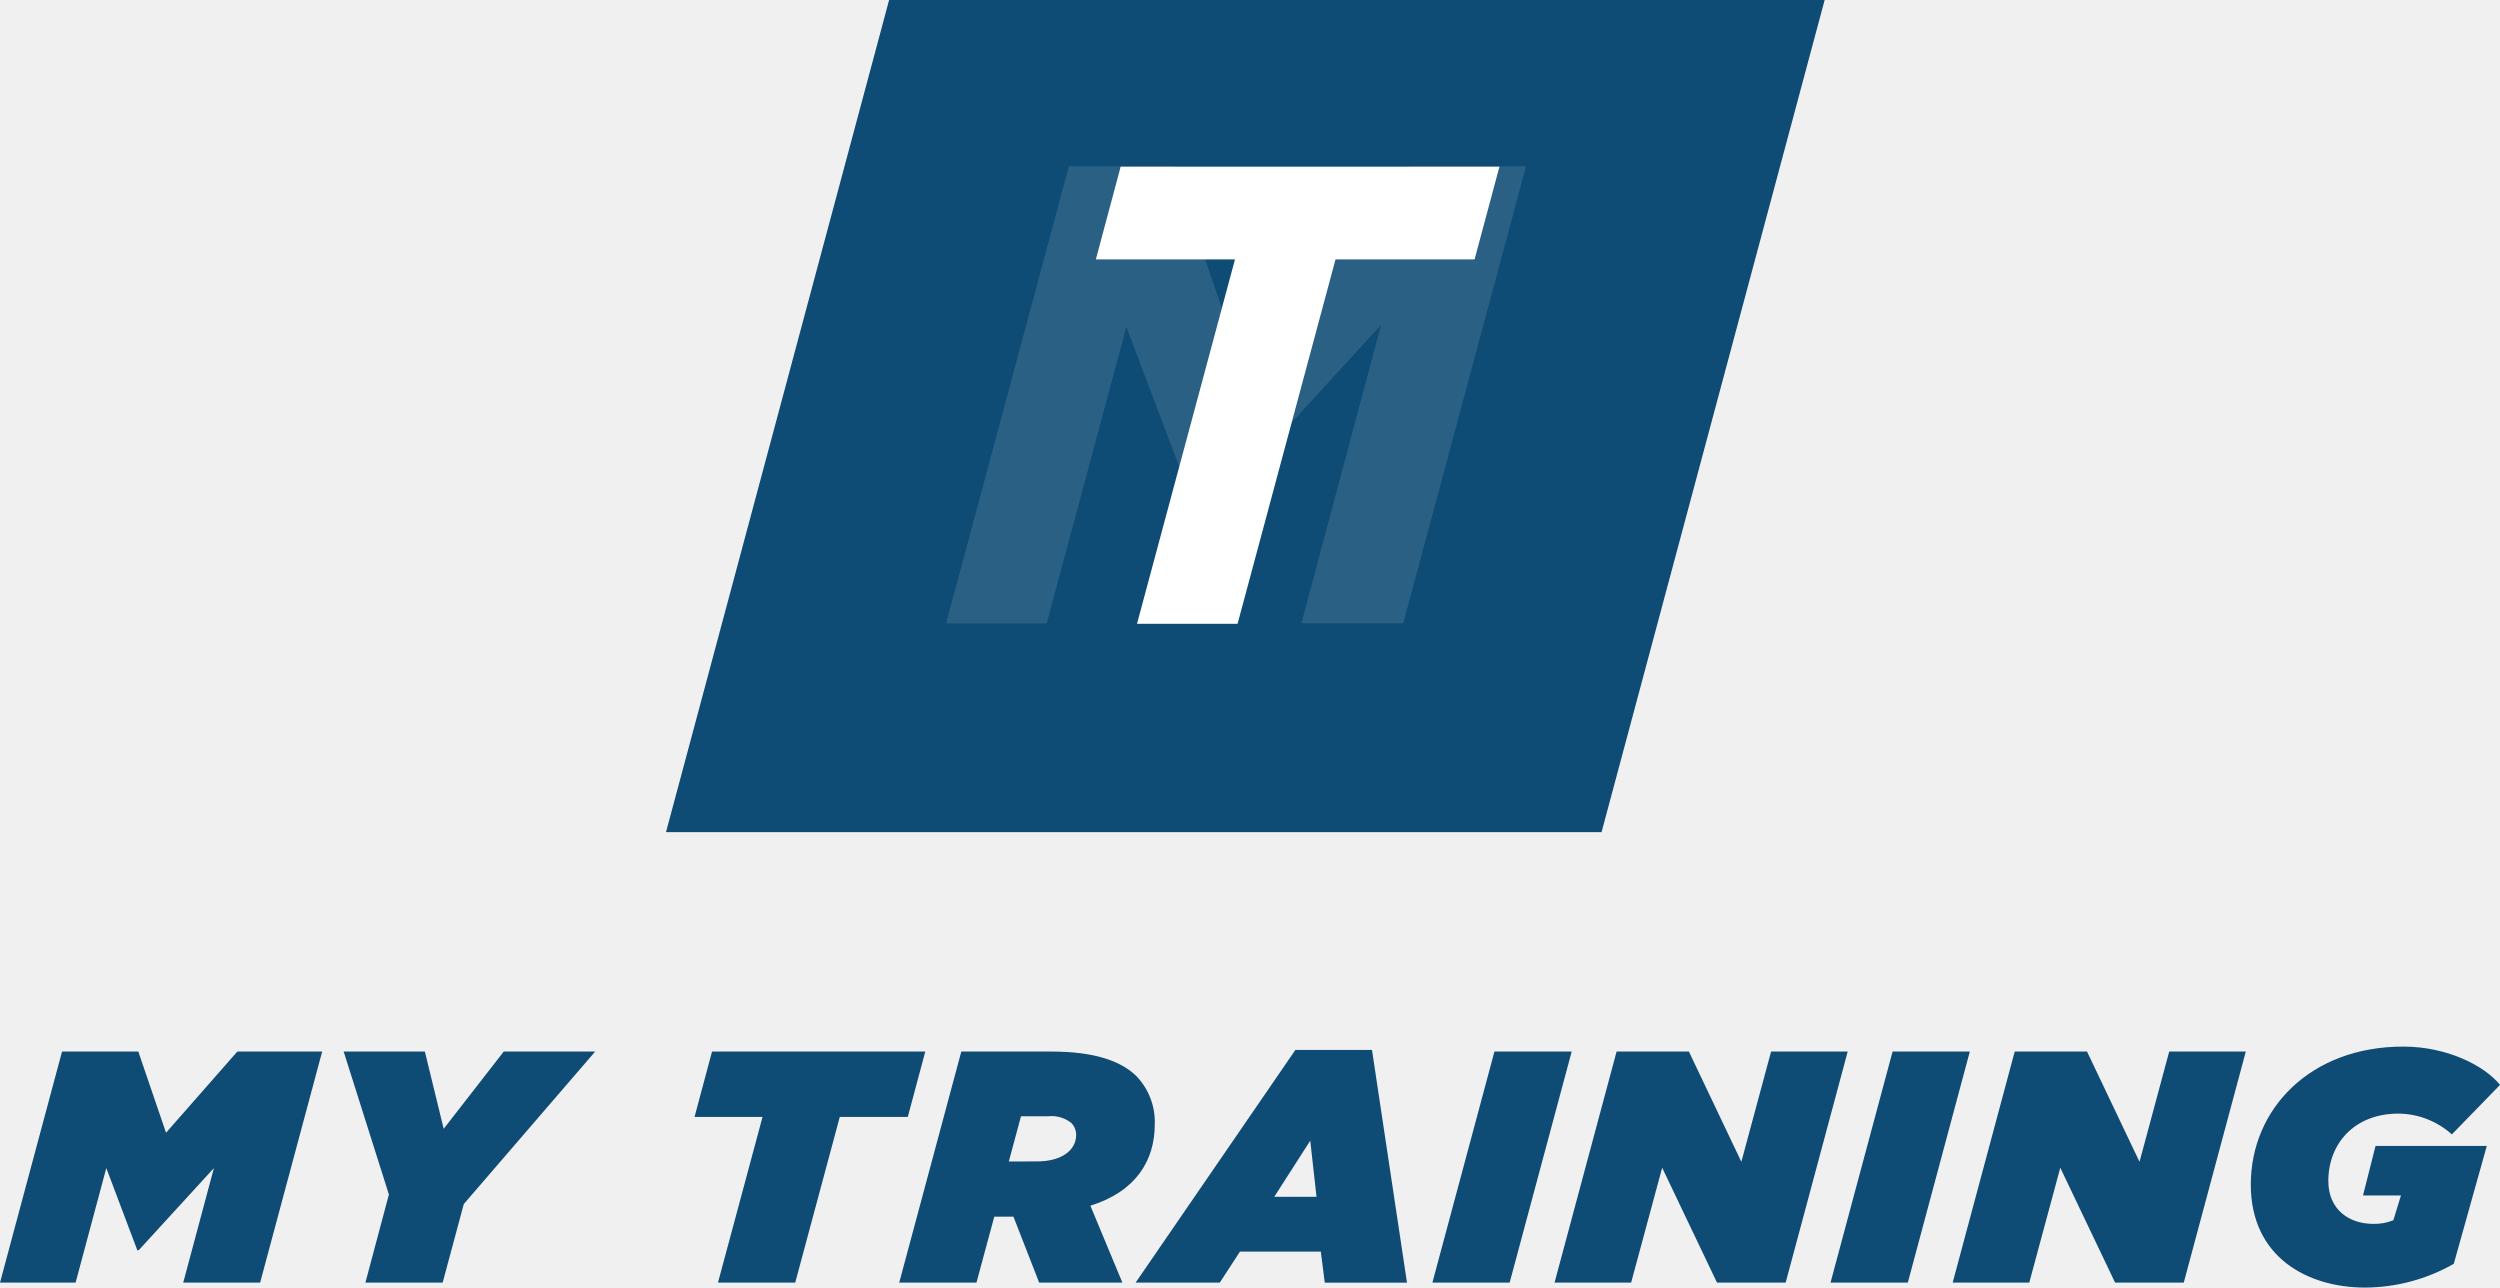
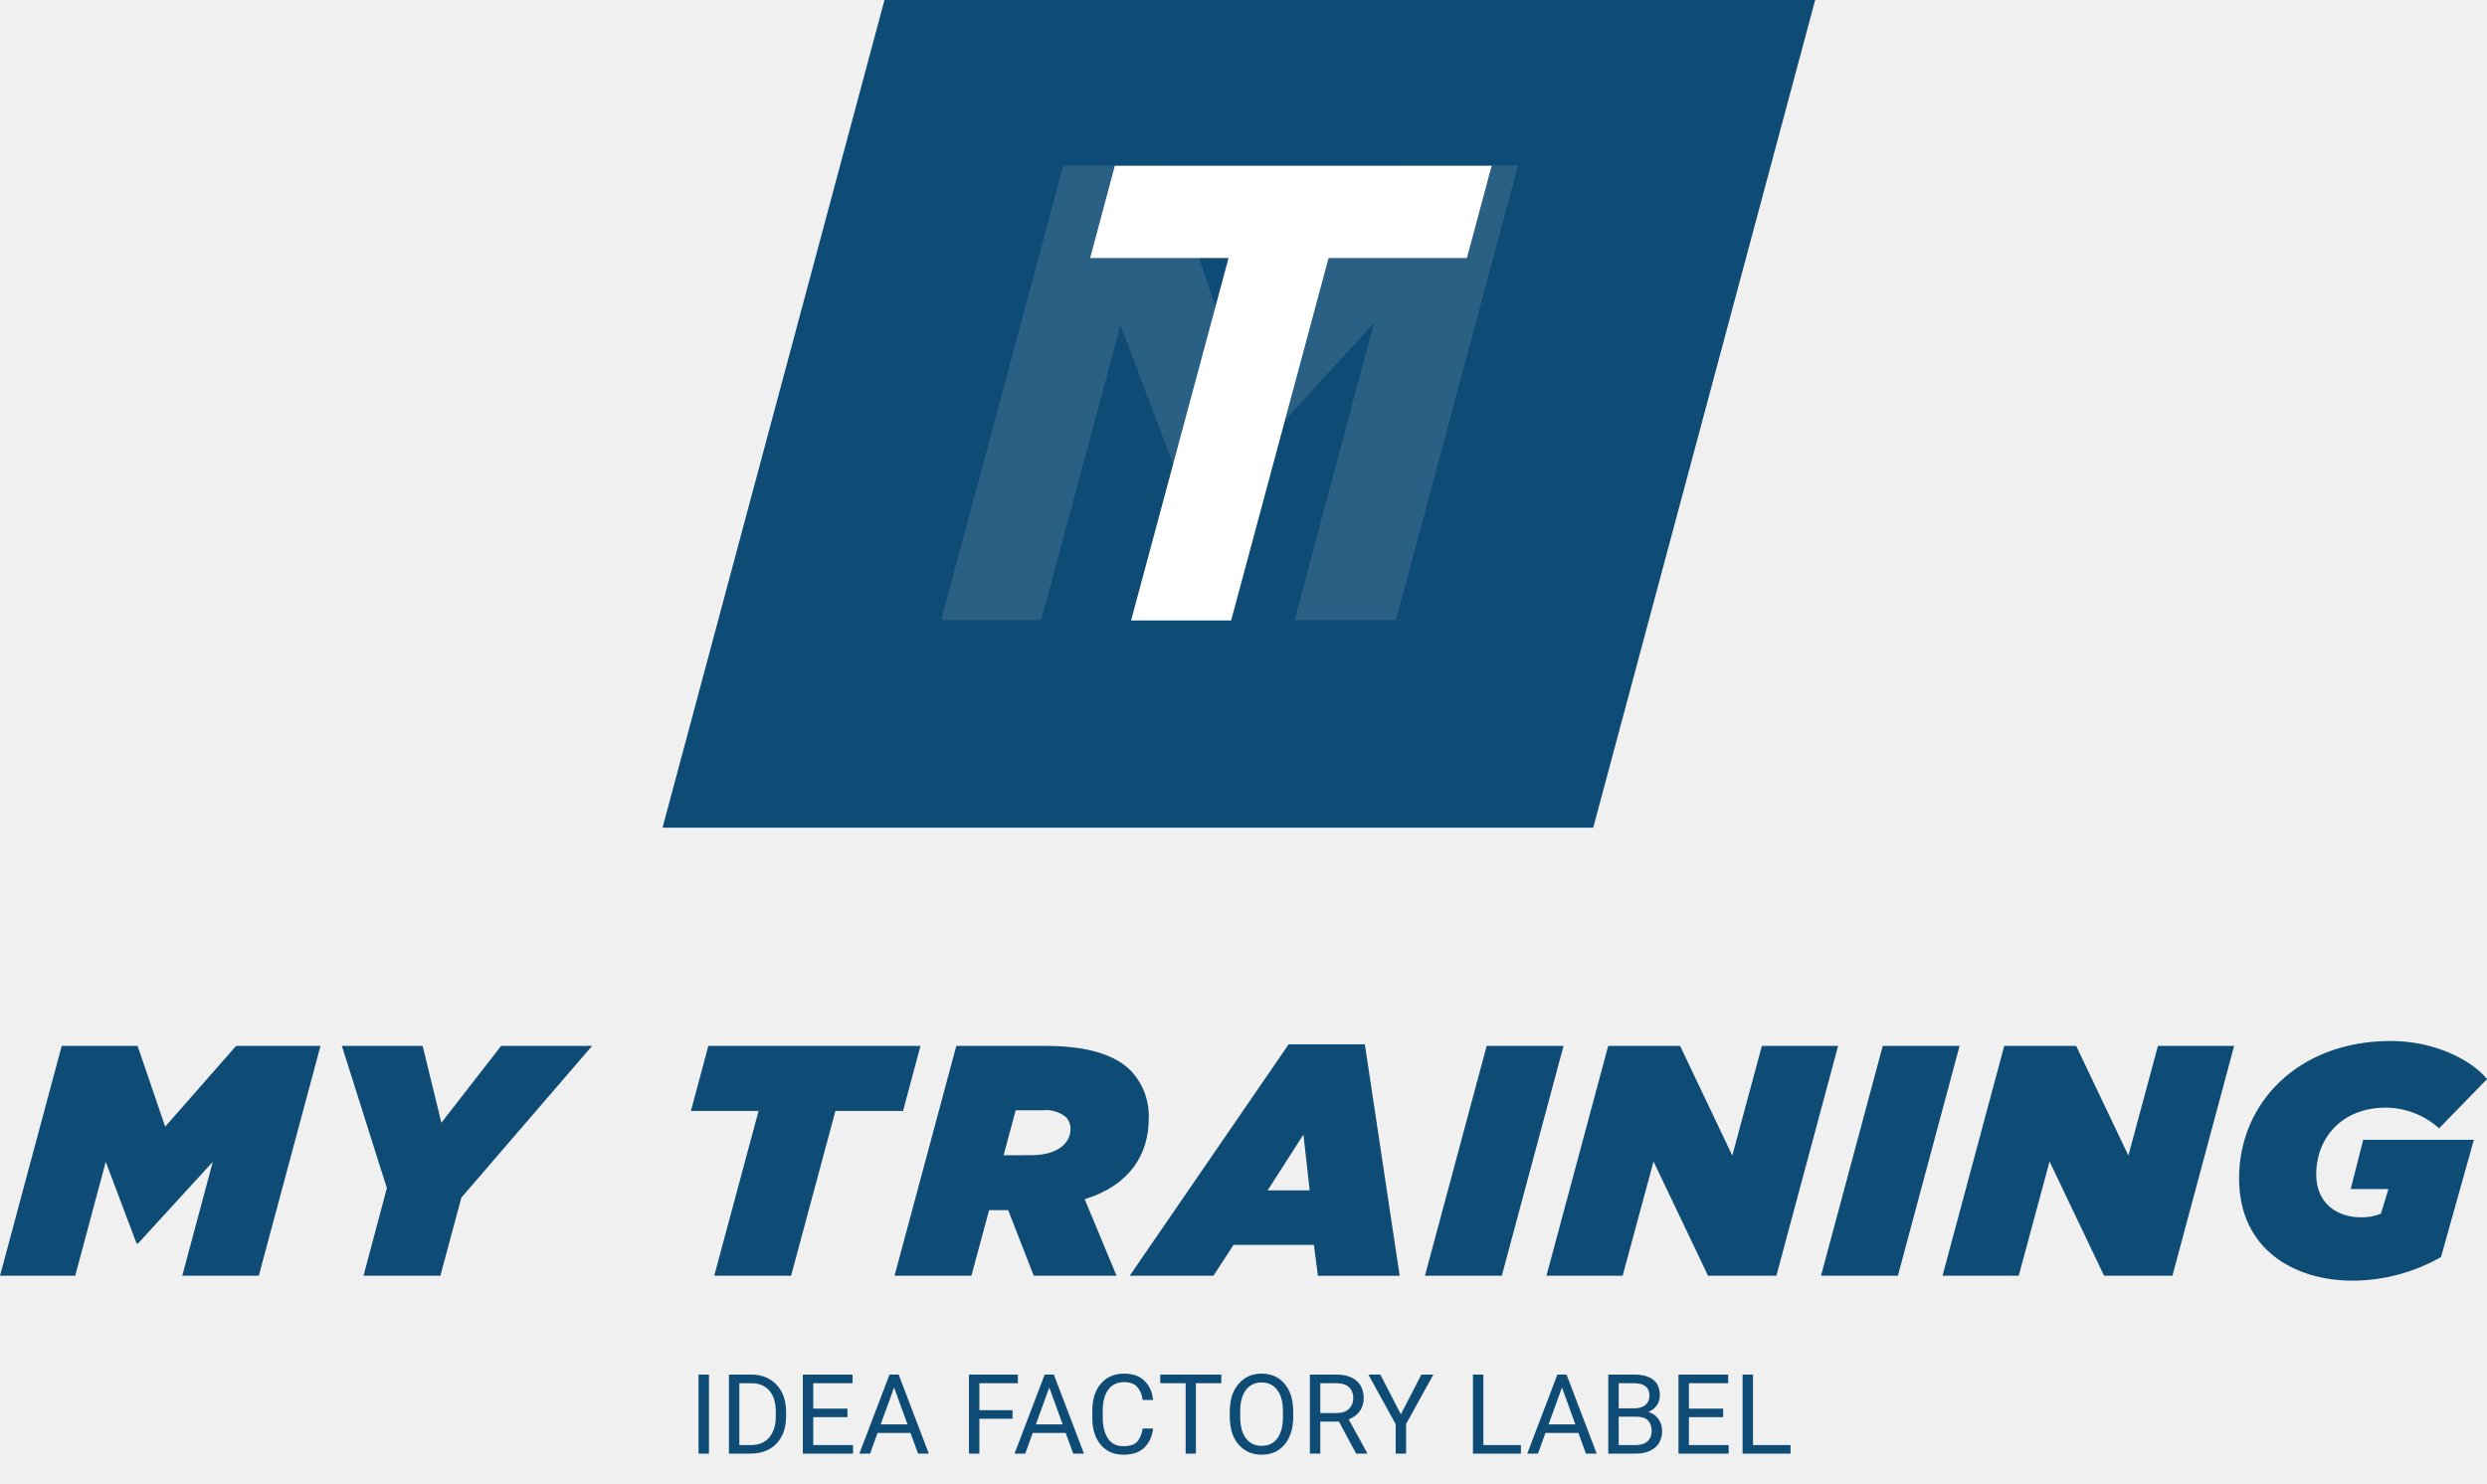
- <svg xmlns="http://www.w3.org/2000/svg" width="246.303" height="126.853" viewBox="0 0 246.303 126.853">
+ <svg xmlns="http://www.w3.org/2000/svg" width="246.303" height="146.982" viewBox="0 0 246.303 146.982">
  <g transform="translate(-64.804 -109.018)">
    <path d="M-151.26-5.345h7.448l3.025-11.286,3.057,8.1h.13l7.415-8.1-3.025,11.286h7.578l6.114-22.767h-8.359l-7.025,8-2.732-8h-7.513Zm36,0h7.611l2.082-7.741L-92.62-28.112h-9.009l-5.919,7.611-1.854-7.611h-8l4.456,14.083Zm34.735,0h7.611l4.391-16.327h6.7l1.724-6.44h-21.01l-1.724,6.44h6.7Zm17.856,0h7.611l1.756-6.5h1.886l2.537,6.5h8.2l-3.155-7.578c4.488-1.4,6.342-4.456,6.342-8a6.519,6.519,0,0,0-1.789-4.748c-1.529-1.529-4.2-2.439-8.391-2.439h-8.879Zm10.8-11.936,1.2-4.456h2.7a3.133,3.133,0,0,1,2.244.65,1.67,1.67,0,0,1,.488,1.2c0,1.431-1.333,2.6-3.87,2.6ZM-39.378-5.345h8.294L-29.1-8.4h7.968l.39,3.057h8.1l-3.448-22.929h-7.546Zm13.66-8.456,3.545-5.529.618,5.529Zm15.579,8.456h7.611L3.586-28.112H-4.025Zm12.034,0H9.44L12.5-16.664,17.9-5.345h6.765l6.114-22.767H23.23L20.3-17.249,15.132-28.112H8.009Zm27.19,0H36.7L42.81-28.112H35.2Zm12.034,0h7.546l3.057-11.318,5.4,11.318h6.765L70-28.112H62.454L59.527-17.249,54.356-28.112H47.233Zm40.622.488A17.8,17.8,0,0,0,90.49-7.2L93.742-18.81H82.781l-1.236,4.879h3.74l-.748,2.439a4.919,4.919,0,0,1-1.984.358c-2.374,0-4.423-1.4-4.423-4.228,0-3.675,2.569-6.635,6.9-6.635a7.967,7.967,0,0,1,5.269,2.049l4.748-4.879c-1.561-1.919-5.236-3.773-9.529-3.773-9.172,0-15.026,6.147-15.026,13.595C70.487-7.85,76.082-4.858,81.741-4.858Z" transform="translate(216.064 240.729)" fill="#0f4c75" />
    <path d="M-25.191,1H66.981L45,82.982H-47.172Z" transform="translate(177.591 108.018)" fill="#0f4c75" />
    <path d="M.264,29.64h9.909L18.022.428l7.206,19.045h.257L43.116.235l-7.85,29.4H45.3L57.4-15.4H45.947L29.154,3.645,22.655-15.4H12.36Z" transform="translate(157.752 140.796)" fill="#fff" opacity="0.11" />
    <path d="M-.654,29.64H9.254l9.651-35.9h13.7L35.056-15.4H-2.263L-4.708-6.263H9Z" transform="translate(177.476 140.837)" fill="#fff" />
+     <text transform="translate(133 253)" fill="#0f4c75" font-size="11" font-family="Roboto-Regular, Roboto" letter-spacing="0.009em">
+       <tspan x="0" y="0">IDEA FACTORY LABEL</tspan>
+     </text>
  </g>
</svg>
